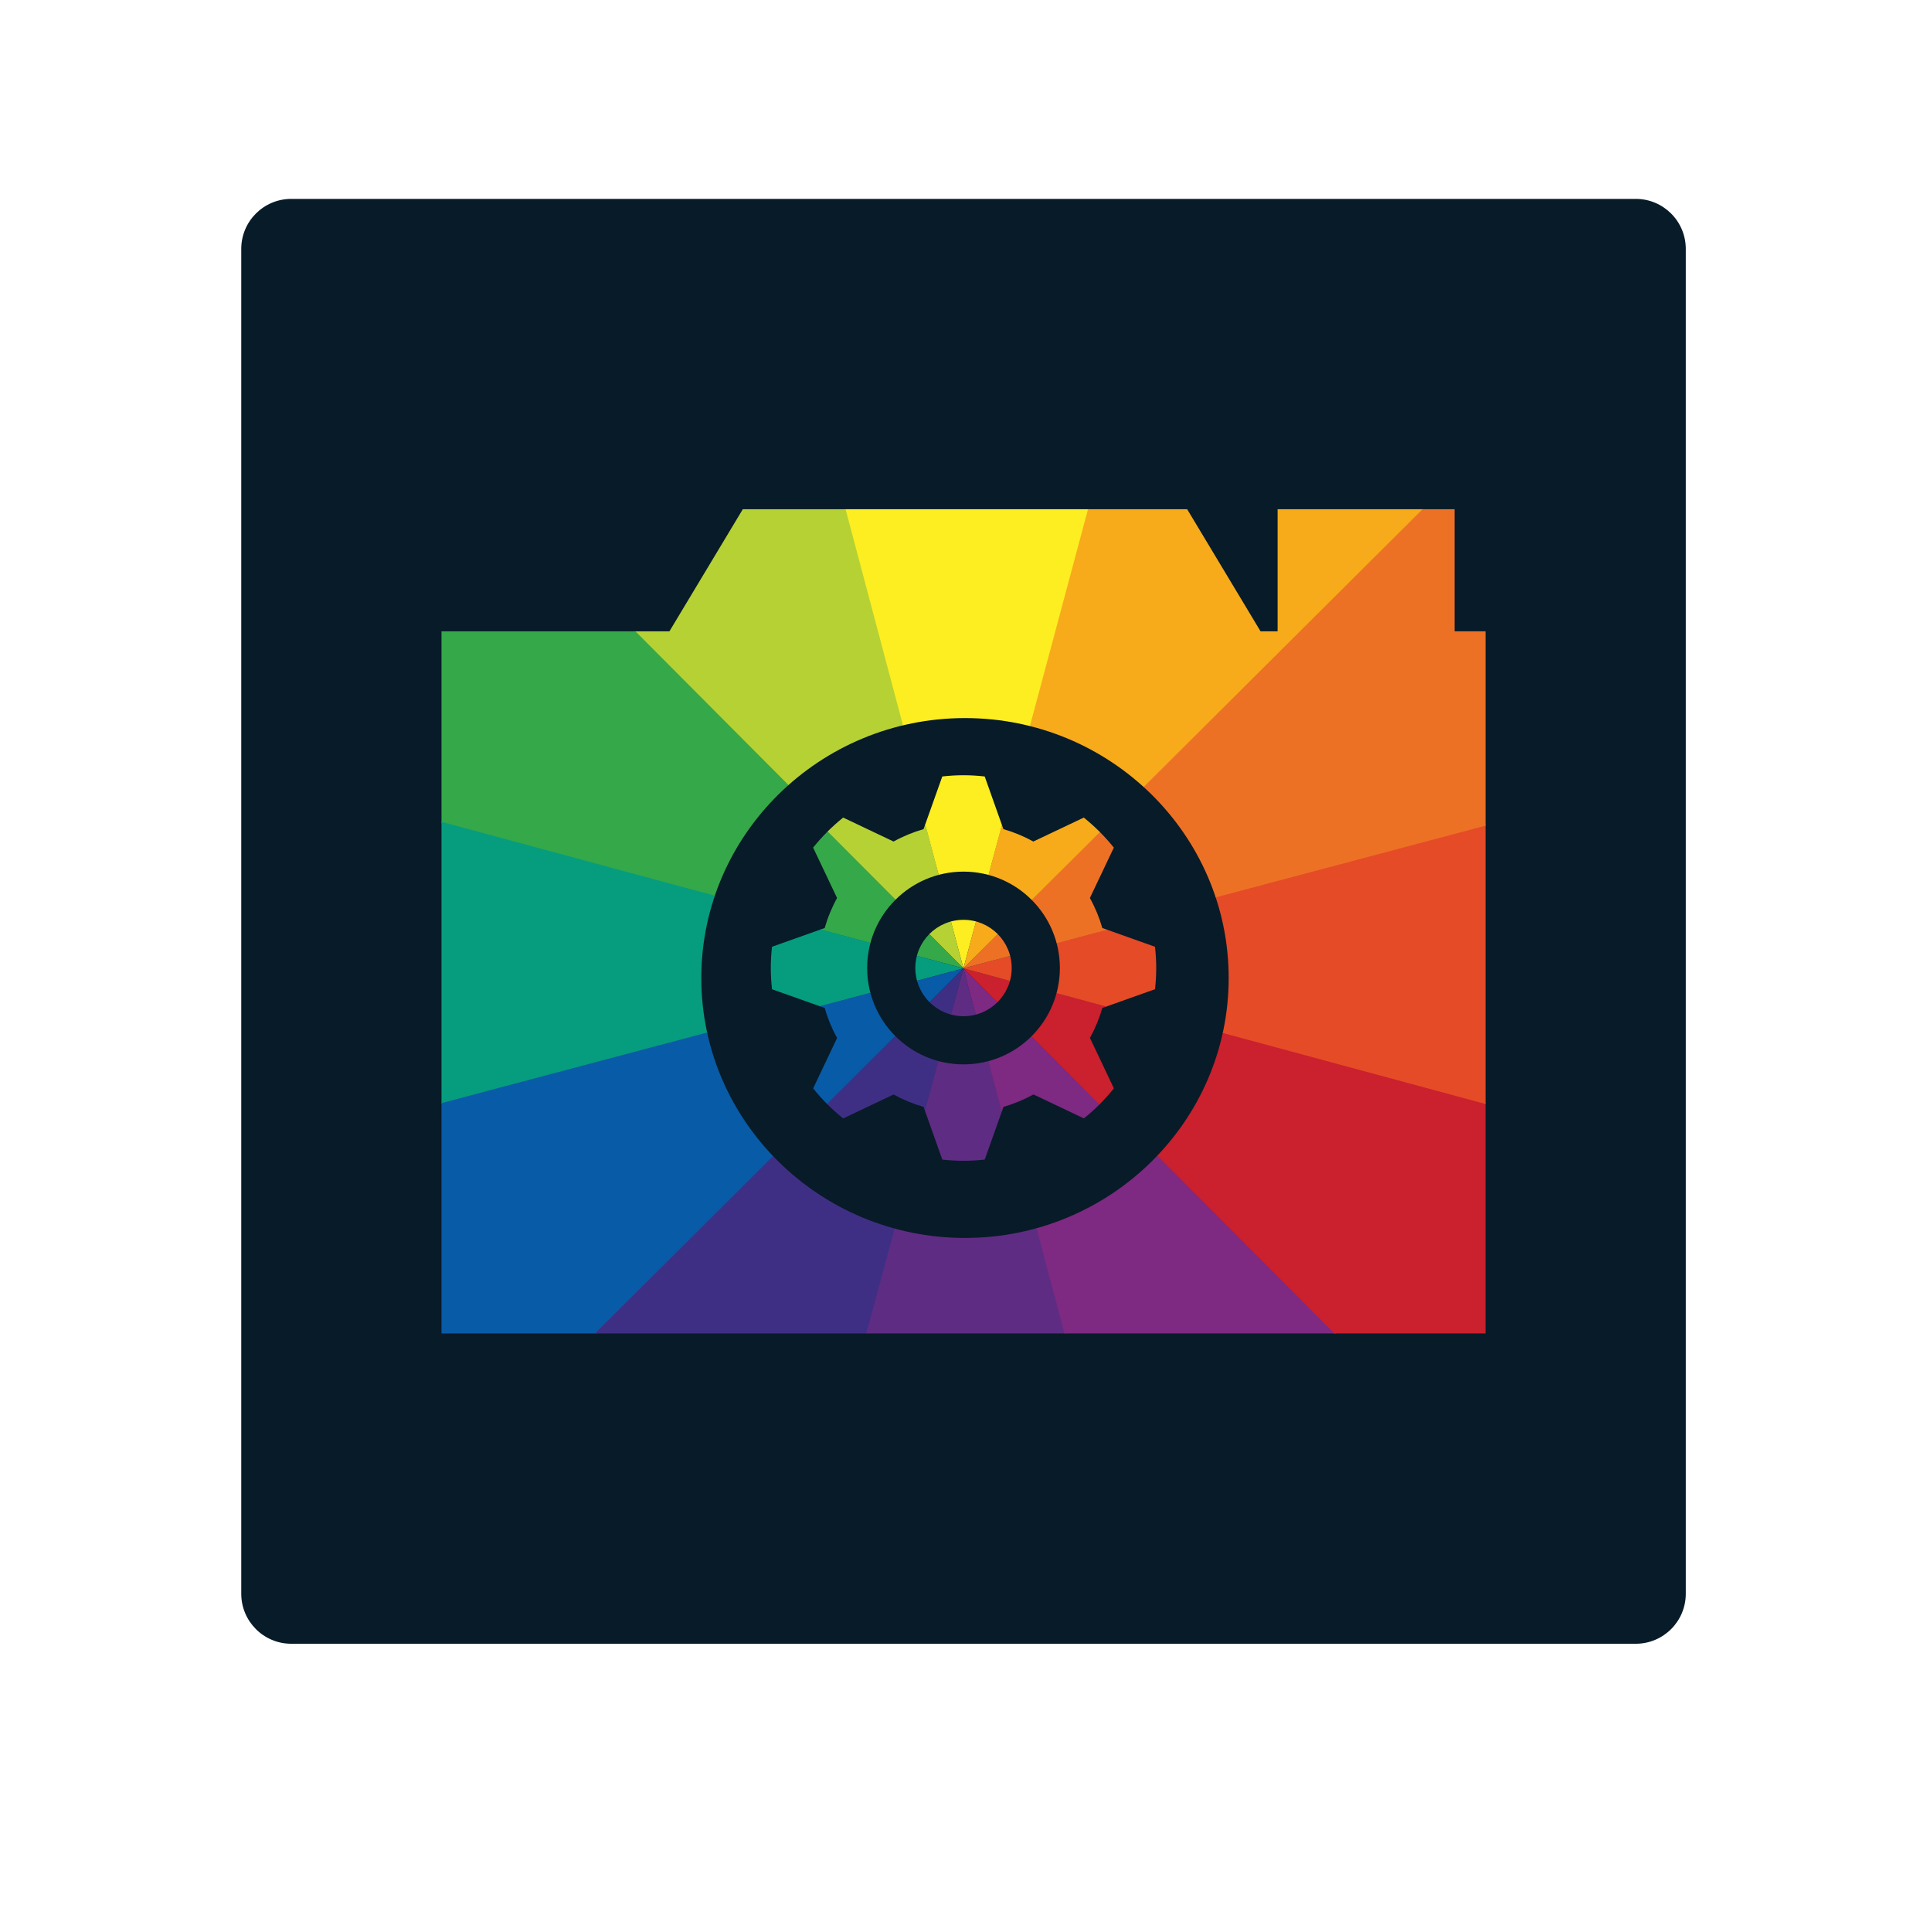
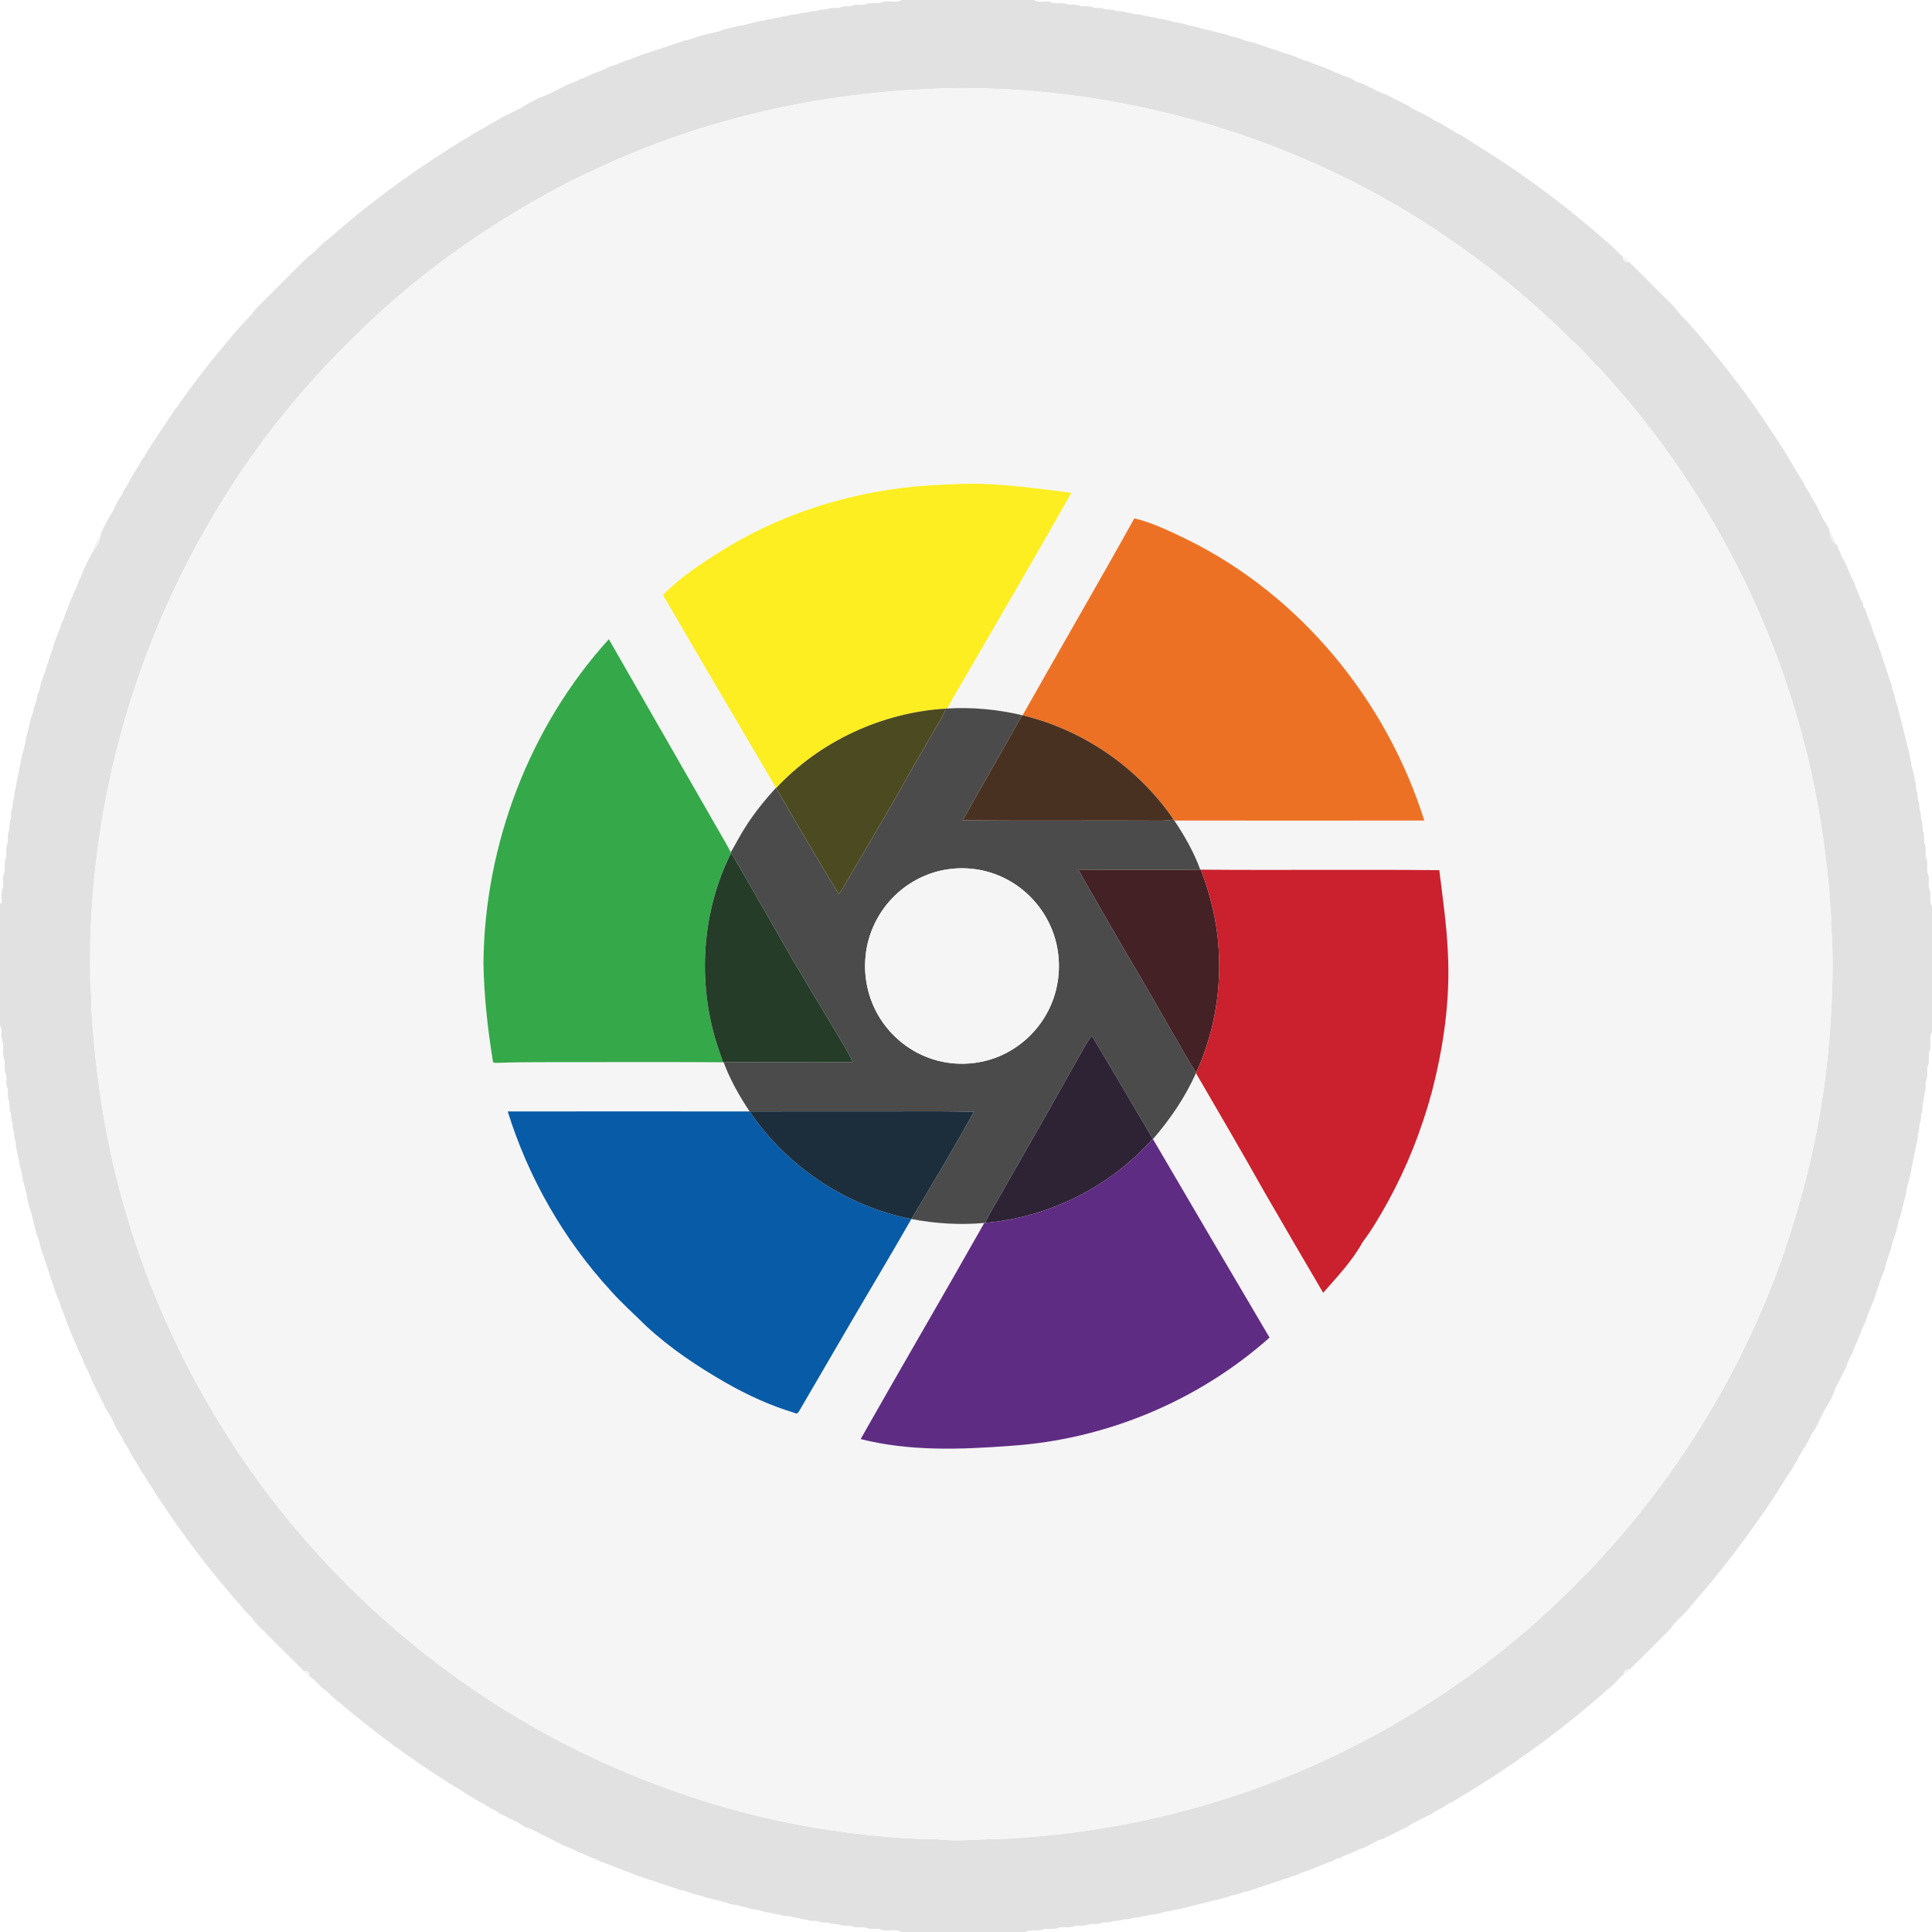
- <svg xmlns="http://www.w3.org/2000/svg" id="Layer_3" data-name="Layer 3" width="1736.63" height="1738.298" viewBox="0 0 1736.63 1738.298">
-   <defs>
-     <style>
-       .cls-1 { fill: none; } .cls-2 { fill: #081b28; } .cls-3 { clip-path: url(#clip-path); } .cls-4 { fill: #fcee21; } .cls-5 { fill: #b6d134; } .cls-6 { fill: #35a849; } .cls-7 { fill: #069d7e; } .cls-8 { fill: #085ba7; } .cls-9 { fill: #3f2f84; } .cls-10 { fill: #5f2c83; } .cls-11 { fill: #7e2982; } .cls-12 { fill: #cb202d; } .cls-13 { fill: #e54b27; } .cls-14 { fill: #ed7125; } .cls-15 { fill: #f7ab1b; } .cls-16 { clip-path: url(#clip-path-2); } .cls-17 { clip-path: url(#clip-path-3); }
-     </style>
-     <clipPath id="clip-path" transform="translate(217.117 178.953)">
-       <path id="path30" class="cls-1" d="M1091.92 389.076v-109.86H932.67v109.86h-15.343l-66.054-109.86h-399.9l-66.046 109.86H180.21v631.707h939.58V389.076h-27.87zM651.328 467.13c130.85 0 237.31 104.92 237.31 233.877s-106.46 233.876-237.31 233.876c-130.854 0-237.31-104.918-237.31-233.876S520.473 467.13 651.327 467.13z" />
-     </clipPath>
-     <clipPath id="clip-path-2" transform="translate(217.117 178.953)">
-       <path id="path3375" class="cls-1" d="M822.35 711.075a184.156 184.156 0 0 0 1.084-19.078 178.996 178.996 0 0 0-1.105-19.1l-47.393-16.866a130.408 130.408 0 0 0-11.208-27.012l21.548-45.33a175.172 175.172 0 0 0-27.034-27.035l-45.397 21.55a129.653 129.653 0 0 0-26.948-11.144l-16.822-47.392a165.318 165.318 0 0 0-38.177 0l-16.866 47.392a129.088 129.088 0 0 0-26.99 11.143l-45.354-21.55a175.168 175.168 0 0 0-27.034 27.035l21.55 45.33a129.72 129.72 0 0 0-11.143 27.013l-47.413 16.867a179.022 179.022 0 0 0-1.084 19.1 173.465 173.465 0 0 0 1.105 19.1l47.414 16.865a128.886 128.886 0 0 0 11.143 26.99l-21.55 45.354a174.214 174.214 0 0 0 27.035 27.035l45.33-21.55a130.978 130.978 0 0 0 27.014 11.166l16.866 47.412A184.156 184.156 0 0 0 650 865.452a178.986 178.986 0 0 0 19.1-1.105l16.866-47.435a128.886 128.886 0 0 0 26.99-11.143l45.354 21.55a174.214 174.214 0 0 0 27.034-27.036l-21.55-45.353a133.33 133.33 0 0 0 11.166-26.99l47.39-16.865zM650 778.715a86.717 86.717 0 1 1 86.718-86.718A86.72 86.72 0 0 1 650 778.715z" />
-     </clipPath>
-     <clipPath id="clip-path-3" transform="translate(217.117 178.953)">
-       <circle id="circle3377" class="cls-1" cx="650" cy="692.007" r="43.359" />
-     </clipPath>
-   </defs>
-   <path class="cls-2" d="M262.117 178.953h1210a45 45 0 0 1 45 45v1210a45 45 0 0 1-45 45h-1210a45 45 0 0 1-45-45v-1210a45 45 0 0 1 45-45z" />
-   <g class="cls-3">
-     <path id="path6" class="cls-4" d="M1706.887 642.683zM1095.762 30.1L869.597 867.034 645.244 29.744a862.833 862.833 0 0 1 450.518.357zm-1.814 1674.22z" />
-     <path id="path8" class="cls-5" d="M1482.534 254.095l-.01-.012zm-835.54-224.95l222.603 837.888-612.938-612.94A862.826 862.826 0 0 1 646.995 29.146zm835.543 1450.828l.01-.01z" />
-     <path id="path10" class="cls-6" d="M1093.947 29.743zm612.94 1061.64zm-1061.64 612.94zM257.874 252.703l611.723 614.33-837.29-224.35a862.826 862.826 0 0 1 225.567-389.98z" />
-     <path id="path12" class="cls-7" d="M645.247 29.743l-.01.003.01-.002zm1061.64 612.94zm-612.94 1061.64zM32.667 640.867l836.93 226.166-837.29 224.352a862.84 862.84 0 0 1 .357-450.517z" />
-     <path id="path14" class="cls-8" d="M1482.534 254.095l-.01-.012zm-1225.875 0l-.01.01zM1482.533 1479.97l-.01.01zM869.598 867.034l-612.94 612.936a862.816 862.816 0 0 1-224.95-390.336l837.89-222.6z" />
-     <path id="path16" class="cls-9" d="M1093.947 29.743zm-224.35 837.29l-224.35 837.29a862.8 862.8 0 0 1-389.98-225.568z" />
-     <path id="path18" class="cls-10" d="M645.247 29.743l-.01.003.01-.002zm1061.64 612.948zm-837.29 224.345l224.352 837.29a862.836 862.836 0 0 1-450.517-.357l226.163-836.934z" />
-     <path id="path20" class="cls-11" d="M1482.534 1479.97a862.806 862.806 0 0 1-390.336 224.95l-222.6-837.887 612.938 612.938zm0-1225.875l.018.017-.017-.018z" />
-     <path id="path22" class="cls-12" d="M1093.947 29.743l.01.003-.01-.002zm612.94 1061.64a862.79 862.79 0 0 1-225.568 389.98l-611.723-614.33zM645.26 1704.325z" />
-     <path id="path24" class="cls-13" d="M1706.887 642.683a862.832 862.832 0 0 1-.357 450.515L869.597 867.033zm-612.94 1061.64z" />
-     <path id="path26" class="cls-14" d="M256.94 254.355l-.01.01zM1707.116 644.53l-837.52 222.503 612.667-612.668a862.426 862.426 0 0 1 224.85 390.165h.003z" />
-     <path id="path28" class="cls-15" d="M1483.927 255.31l-614.33 611.723 224.35-837.29a862.81 862.81 0 0 1 389.98 225.57v-.003zM645.26 1704.326zm1061.627-612.94z" />
-   </g>
-   <g class="cls-16">
-     <path id="path6-2" data-name="path6" class="cls-4" d="M1704.408 646.6zM1093.283 34.017L867.118 870.95 642.765 33.66a862.833 862.833 0 0 1 450.518.358zm-1.814 1674.22z" />
-     <path id="path8-2" data-name="path8" class="cls-5" d="M1480.055 258.012l-.01-.012zm-835.54-224.95L867.118 870.95 254.18 258.01A862.826 862.826 0 0 1 644.517 33.063zm835.543 1450.828l.01-.01z" />
-     <path id="path10-2" data-name="path10" class="cls-6" d="M1091.468 33.66zm612.94 1061.64zm-1061.64 612.94zM255.395 256.62l611.723 614.33L29.828 646.6a862.826 862.826 0 0 1 225.567-389.98z" />
-     <path id="path12-2" data-name="path12" class="cls-7" d="M642.768 33.66l-.01.003.01-.002zm1061.64 612.94zm-612.94 1061.64zM30.188 644.784l836.93 226.166-837.29 224.352a862.84 862.84 0 0 1 .357-450.517z" />
-     <path id="path14-2" data-name="path14" class="cls-8" d="M1480.055 258.012l-.01-.012zm-1225.875 0l-.01.01zm1225.875 1225.875l-.01.01zM867.12 870.95l-612.94 612.937A862.816 862.816 0 0 1 29.23 1093.55l837.888-222.6z" />
-     <path id="path16-2" data-name="path16" class="cls-9" d="M1091.468 33.66zm-224.35 837.29l-224.35 837.29a862.8 862.8 0 0 1-389.98-225.568z" />
-     <path id="path18-2" data-name="path18" class="cls-10" d="M642.768 33.66l-.01.003.01-.002zm1061.64 612.948zm-837.29 224.344l224.352 837.29a862.836 862.836 0 0 1-450.516-.357L867.117 870.95z" />
-     <path id="path20-2" data-name="path20" class="cls-11" d="M1480.055 1483.887a862.806 862.806 0 0 1-390.336 224.95L867.12 870.95l612.937 612.938zm0-1225.875l.018.017-.017-.02z" />
-     <path id="path22-2" data-name="path22" class="cls-12" d="M1091.468 33.66l.01.003-.01-.002zm612.94 1061.64a862.79 862.79 0 0 1-225.568 389.98L867.118 870.95zM642.78 1708.242z" />
-     <path id="path24-2" data-name="path24" class="cls-13" d="M1704.408 646.6a862.832 862.832 0 0 1-.357 450.515L867.12 870.95zm-612.94 1061.64z" />
-     <path id="path26-2" data-name="path26" class="cls-14" d="M254.46 258.272l-.01.01zm1450.178 390.175L867.118 870.95l612.667-612.668a862.426 862.426 0 0 1 224.85 390.165h.003z" />
-     <path id="path28-2" data-name="path28" class="cls-15" d="M1481.448 259.227L867.118 870.95l224.35-837.29a862.81 862.81 0 0 1 389.98 225.57v-.003zM642.78 1708.243zm1061.628-612.94z" />
-   </g>
-   <g class="cls-17">
-     <path id="path6-3" data-name="path6" class="cls-4" d="M1704.323 646.913zM1093.198 34.33L867.033 871.264 642.68 33.974a862.833 862.833 0 0 1 450.518.357zm-1.814 1674.22z" />
-     <path id="path8-3" data-name="path8" class="cls-5" d="M1479.97 258.325l-.01-.012zM644.43 33.375l222.603 837.888-612.938-612.94A862.826 862.826 0 0 1 644.432 33.376zm835.543 1450.828l.01-.01z" />
-     <path id="path10-3" data-name="path10" class="cls-6" d="M1091.383 33.973zm612.94 1061.64zm-1061.64 612.94zM255.31 256.933l611.723 614.33-837.29-224.35a862.826 862.826 0 0 1 225.567-389.98z" />
-     <path id="path12-3" data-name="path12" class="cls-7" d="M642.683 33.973l-.01.003.01-.002zm1061.64 612.94zm-612.94 1061.64zM30.103 645.097l836.93 226.166-837.29 224.352a862.84 862.84 0 0 1 .357-450.517z" />
-     <path id="path14-3" data-name="path14" class="cls-8" d="M1479.97 258.325l-.01-.012zm-1225.875 0l-.01.01zM1479.97 1484.2l-.01.01zM867.034 871.264L254.094 1484.2a862.816 862.816 0 0 1-224.95-390.336l837.89-222.6z" />
-     <path id="path16-3" data-name="path16" class="cls-9" d="M1091.383 33.973zm-224.35 837.29l-224.35 837.29a862.8 862.8 0 0 1-389.98-225.568z" />
-     <path id="path18-3" data-name="path18" class="cls-10" d="M642.683 33.973l-.01.003.01-.002zm1061.64 612.948zm-837.29 224.345l224.352 837.29a862.836 862.836 0 0 1-450.516-.357L867.03 871.264z" />
-     <path id="path20-3" data-name="path20" class="cls-11" d="M1479.97 1484.2a862.806 862.806 0 0 1-390.336 224.95l-222.6-837.887 612.938 612.938zm0-1225.875l.018.017-.017-.018z" />
-     <path id="path22-3" data-name="path22" class="cls-12" d="M1091.383 33.973l.01.003-.01-.002zm612.94 1061.64a862.79 862.79 0 0 1-225.568 389.98l-611.722-614.33zM642.695 1708.555z" />
-     <path id="path24-3" data-name="path24" class="cls-13" d="M1704.323 646.913a862.832 862.832 0 0 1-.357 450.515L867.033 871.263zm-612.94 1061.64z" />
-     <path id="path26-3" data-name="path26" class="cls-14" d="M254.375 258.585l-.01.01zM1704.553 648.76l-837.52 222.503L1479.7 258.595a862.426 862.426 0 0 1 224.85 390.165h.003z" />
-     <path id="path28-3" data-name="path28" class="cls-15" d="M1481.363 259.54l-614.33 611.723 224.35-837.29a862.81 862.81 0 0 1 389.98 225.57v-.003zM642.695 1708.556zm1061.628-612.94z" />
-   </g>
+ <svg xmlns="http://www.w3.org/2000/svg" viewBox="0 0 1206 1206">
+   <path fill="#e1e1e1" d="M562.96 0h82.33c2.98 1.89 6.71.59 10.02 1.07 3.48 2.18 7.94-.32 11.44 1.79 2.65.3 5.57-.43 7.99 1 2.66.28 5.55-.39 8.01.97 2.33.24 4.86-.23 6.99 1 2.33.23 4.82-.19 6.98.95 2 .2 4.08.11 5.98.92 1.68.26 3.42.37 5.02 1.07 2 .2 4.07.13 5.97.92 1.67.26 3.38.43 5 1 1.67.26 3.38.43 5 1 1.65.26 3.32.47 4.95.91 1.34.36 2.69.69 4.03 1.12 1.65.23 3.34.42 4.96.89 1.32.34 2.66.65 3.98 1.05 1.33.3 2.68.6 4.01.99 1.33.31 2.67.61 4 1 1.32.31 2.67.61 4 1 1.32.31 2.67.61 4 1 1.33.31 2.67.61 4 1.01 1.3.29 2.63.57 3.94.93 1 .36 2.01.74 3.03 1.12 1.32.26 2.65.53 3.97.88.99.35 1.98.71 2.98 1.08 1.01.33 2.03.67 3.04 1.03 1.32.27 2.66.53 3.98.89.99.35 1.99.71 2.99 1.09.99.31 1.99.63 3 .98.99.32 1.99.65 2.99 1.01 1 .31 2 .64 3.01.99.99.32 1.99.65 3 1 .99.32 1.99.65 3 1 .99.32 1.99.65 3 1 .99.31 2 .64 3 .98.95.33 1.9.68 2.86 1.05 1.69.75 3.44 1.42 5.17 2.12.47.09 1.41.26 1.88.35 1.92 1.06 3.98 1.84 6.07 2.53.95.31 1.91.65 2.86 1.01 1.37.58 2.76 1.14 4.2 1.58.5.26 1.5.77 1.99 1.03 1.9.92 3.87 1.66 5.83 2.45 1.36.55 2.74 1.08 4.16 1.53.51.23 1.54.7 2.06.93.93.53 1.86 1.07 2.81 1.61 1.36.51 2.73 1.02 4.14 1.44.51.25 1.52.74 2.03.99 1.99 1.01 3.98 2.02 5.98 3.05 2.28 1.11 4.69 1.95 7.06 2.89.49.27 1.47.81 1.95 1.08 1.33.67 2.66 1.33 4.01 1.99 1.33.67 2.66 1.34 4.03 1.98 2.41 1.17 4.72 2.56 6.95 4.07 1.34.64 2.68 1.3 4.03 1.94 3.1 1.49 6.15 3.08 8.98 5.06l2 .96c.52.23 1.54.7 2.05.93 1.67.98 3.28 2.06 4.97 3.03 1.7.95 3.32 2.05 4.97 3.1l2.08.84c2.69 1.61 5.22 3.49 7.94 5.08 2.77 1.49 5.28 3.41 8 5 26.62 16.8 51.87 35.85 75.39 56.71 3.78 2.51 6.26 6.5 10 9.07-.53 2.55 1.74 4.14 4.1 3.64 9.34 9.06 18.42 18.39 27.68 27.54 2.43 2.89 4.57 6.04 7.5 8.5 9.82 10.87 19.14 22.24 28.13 33.85 1.8 2.21 3.39 4.59 5.21 6.8.89 1.4 1.94 2.7 3 3.99 8.82 12.03 17.15 24.43 25.14 37.02.78 1.4 1.68 2.74 2.5 4.14 1.09 1.99 2.37 3.88 3.49 5.86.97 1.68 2.04 3.3 2.99 5 .98 1.67 2.06 3.3 3.07 4.97l.84 2.07c1.05 1.63 2.15 3.25 3.17 4.92.21.52.62 1.56.83 2.09.86 1.36 1.8 2.68 2.67 4.05.46.97.93 1.94 1.42 2.92.24.5.73 1.5.98 2 .26.49.77 1.49 1.02 1.99.24.51.7 1.52.94 2.03 1.3 2 2.61 4 3.77 6.11l.56 1.88c.23 3.32 1.21 6.8 4.3 8.56l.46.4c1.02 2.32 1.8 4.75 2.91 7.04 1.03 1.99 2.04 3.99 3.12 5.97 1.28 3.5 2.7 6.96 4.59 10.19.3.97.59 1.95.88 2.94.26.5.79 1.51 1.05 2.02.7 1.99 1.43 3.98 2.33 5.9.32.51.98 1.53 1.3 2.04.03.5.1 1.5.13 2 .34.51 1.01 1.53 1.35 2.04.28.98.57 1.97.86 2.97.63 1.72 1.26 3.43 2.01 5.11.36.94.72 1.89 1.07 2.86.31 1 .61 2.01.91 3.03.64 1.71 1.27 3.43 2.02 5.12.36.93.71 1.88 1.06 2.84.33 1 .65 2 .98 3.01.33.99.67 1.99 1 3 .33.99.66 1.99 1 3.01.33.98.67 1.98 1 2.99.33.99.67 1.99 1 3 .34.99.67 1.99 1.01 3 .33.99.65 1.99.98 3.01.36.98.72 1.97 1.09 2.97.33 1.31.59 2.65.86 3.99.38 1 .76 2 1.14 3.02.33 1.31.59 2.64.87 3.98.37 1 .74 2 1.12 3.02.35 1.3.62 2.62.93 3.94.38 1.31.68 2.65 1.01 4 .37 1.31.67 2.65 1 4 .37 1.31.67 2.65 1 4 .37 1.31.67 2.65 1 4 .37 1.31.67 2.65.99 4 .38 1.31.7 2.65 1.04 3.99.46 1.61.66 3.28.94 4.94.55 1.61.71 3.33.96 5.02.42 1.32.75 2.67 1.12 4.03.44 1.61.63 3.28.91 4.95.79 1.88.7 3.96.91 5.97.95 1.85.77 3.97 1 6 .93 1.86.77 3.98 1 6 .93 1.86.77 3.98 1 6 1.14 2.15.71 4.64.95 6.98 1.37 2.43.67 5.32.97 7.99 1.52 2.75.63 6.01.98 9 2.15 3.47-.4 7.97 1.81 11.44.42 3.3-.73 6.95.99 9.99.28 3.09-.49 6.42 1.08 9.28v78.33c-2.46 3.73.4 8.65-1.88 12.46-.37 2.99.57 6.26-1 9-.37 2.98.57 6.26-.98 9-.28 2.65.35 5.51-.92 7.98-.23 2.01-.05 4.16-1.04 6.02-.24 2.32.14 4.81-.96 6.98-.22 2-.07 4.12-1 6-.23 2-.05 4.13-1 5.99-.21 2-.12 4.08-.91 5.97-.28 1.68-.44 3.39-1 5.01-.27 1.67-.45 3.37-1 5-.27 1.67-.45 3.37-.99 4.99-.28 1.65-.48 3.32-.93 4.95-.35 1.32-.65 2.66-1.04 3.98-.34 1.35-.66 2.71-1.06 4.06-.25 1.65-.44 3.33-.91 4.96-.34 1.32-.65 2.66-1.03 3.98-.32 1.33-.62 2.68-1.01 4-.31 1.31-.59 2.63-.94 3.94-.37 1-.74 2.01-1.1 3.02-.3 1.34-.57 2.7-.94 4.04-.32 1.31-.61 2.63-.97 3.95-.35.98-.71 1.98-1.06 2.98-.34 1.01-.68 2.02-1.03 3.04-.29 1.32-.55 2.65-.89 3.97-.37.99-.73 1.98-1.09 2.98-.32 1-.64 2-.97 3.01-.35 1-.7 2.01-1.06 3.03-.28 1.32-.53 2.66-.86 3.99-.38.94-.76 1.89-1.15 2.84-.73 1.67-1.37 3.39-1.99 5.11-.31 1-.62 2.01-.94 3.03-.34.99-.67 1.99-1.02 3-.32.99-.64 2-.97 3-.35.95-.7 1.9-1.05 2.86-.74 1.64-1.39 3.33-2.05 5.01-.72 1.68-1.35 3.39-1.97 5.1-.29.98-.58 1.97-.88 2.96-.3.49-.9 1.45-1.2 1.94-.67 1.65-1.29 3.33-1.93 5-.88 2.05-1.65 4.14-2.47 6.22-.55.93-1.07 1.87-1.58 2.82-.26.99-.53 1.97-.81 2.97-.6 1.04-1.19 2.09-1.76 3.15-.77 1.62-1.46 3.27-1.96 5-.24.51-.72 1.52-.96 2.03-.69 1.32-1.37 2.65-2.02 4-.69 1.33-1.36 2.66-2 4.02-.26.48-.78 1.46-1.04 1.94-1.1 2.3-1.95 4.71-2.89 7.08-.26.49-.78 1.48-1.04 1.97-1.16 2.43-2.56 4.73-4.07 6.96-.23.5-.7 1.52-.94 2.02-.25.5-.76 1.5-1.02 2-.24.5-.74 1.51-.99 2.01-.25.5-.77 1.49-1.03 1.99-.22.52-.67 1.54-.89 2.06-1.01 1.66-2.1 3.27-3.15 4.92l-.88 2.04c-1.21 2.41-2.61 4.71-4.03 7.01-1.36 2.33-2.92 4.55-4.02 7.03-.94 1.68-2.01 3.28-2.97 4.96-2.11 3.81-4.84 7.23-7.02 11-6.51 10.69-13.91 20.79-21.11 31.02-11 14.87-22.41 29.49-34.76 43.25-3.7 5.55-9.55 9.21-13.15 14.85-8.42 8.56-16.91 17.08-25.5 25.47-1.83-.47-3.97.7-3.42 2.81-3.91 2.99-6.73 7.2-10.8 10.01-24.39 21.7-50.75 41.27-78.38 58.71-2.72 1.58-5.24 3.5-7.99 5.02-1.7.96-3.32 2.04-5.02 2.98-1.68.98-3.29 2.06-4.95 3.07l-2.08.84c-1.38.86-2.7 1.8-4.06 2.68-.99.44-1.98.9-2.95 1.36-1.64 1.02-3.23 2.11-4.89 3.09-1.38.6-2.73 1.26-4.07 1.93-1.35.66-2.69 1.34-4.01 2.04-.51.23-1.52.69-2.03.93-1.63 1.02-3.23 2.11-4.89 3.1-1.38.6-2.73 1.26-4.06 1.94-2.02.99-4.02 1.99-6.01 3.02-.5.24-1.5.74-2 .98-.51.26-1.52.79-2.03 1.05-.99.26-1.97.54-2.92.86-2.67 1.41-5.37 2.73-8.05 4.11-.51.24-1.52.72-2.03.96-1.73.5-3.39 1.2-5 1.98-.5.26-1.49.78-1.99 1.04-1.73.49-3.4 1.17-5.03 1.92-.5.33-1.52.98-2.03 1.3l-1.98.16c-.98.55-1.95 1.09-2.92 1.64-1.77.45-3.45 1.15-5.09 1.93-1.4.46-2.77 1.01-4.12 1.58-1.68.67-3.37 1.32-5.01 2.08-.97.33-1.93.65-2.89.97-2.08.69-4.13 1.47-6.06 2.53-.46.1-1.38.3-1.84.39-1.02.4-2.04.78-3.06 1.14-1.01.33-2.02.65-3.01.97-1.01.34-2.01.67-3 1.01-1.01.33-2.01.66-3 1-1.01.33-2.01.67-3 1-1.01.33-2.01.67-3.01 1-1 .34-1.99.67-2.99 1.01-1 .33-2.01.65-3.01.97-.99.37-1.98.73-2.97 1.1-1.33.33-2.67.59-4 .86l-3 1.14c-1.33.33-2.67.59-3.99.86-1.01.38-2.02.75-3.02 1.13-1.31.35-2.63.62-3.94.93-1.33.38-2.67.68-4 1.01-1.33.38-2.68.67-4 1-1.33.37-2.68.67-4.01 1-1.32.37-2.67.67-3.99 1-1.33.38-2.67.67-4 .99-1.32.38-2.66.7-3.98 1.04-1.63.45-3.3.66-4.95.94-1.62.55-3.34.71-5.02.97-1.34.4-2.69.74-4.03 1.11-1.92.61-3.94.63-5.92.83-1.6.67-3.34.8-5.03 1.07-1.89.8-3.97.71-5.97.92-1.86.95-3.99.77-5.99 1-1.87.94-4 .77-6.01 1-2.16 1.13-4.65.71-6.98.95-2.45 1.36-5.34.68-7.99.97-2.74 1.55-6.02.61-9 .98-3.48 2.14-7.96-.38-11.43 1.79-2.53.11-5.06.08-7.57.22-3.6 2.07-8.11-.32-11.71 1.87h-77.33c-4.06-2.53-9.33.47-13.45-1.88-3-.37-6.28.58-9.01-1-2.99-.37-6.27.58-9-.98-2.66-.27-5.51.34-7.98-.92-2.03-.23-4.17-.04-6.01-1.05-2.35-.25-4.87.22-7-1-2.33-.21-4.77.1-6.95-.87-1.69-.27-3.39-.43-5-.99-1.71-.28-3.44-.43-5.04-1.08-2.01-.22-4.08-.13-5.96-.93-1.69-.27-3.39-.43-5-.99-1.66-.27-3.33-.48-4.94-.91-1.36-.37-2.72-.71-4.04-1.12-1.67-.25-3.35-.42-4.96-.9-1.34-.34-2.68-.65-3.99-1.03-1.36-.34-2.72-.65-4.05-1.06-1.65-.25-3.29-.46-4.9-.84-1.01-.39-2.01-.78-3-1.17-1.36-.28-2.72-.55-4.05-.91-1.35-.34-2.69-.65-4-1.03-1.33-.31-2.64-.59-3.94-.93-1.01-.38-2.02-.75-3.02-1.13-1.34-.28-2.67-.53-3.98-.87-1.01-.36-2-.72-2.98-1.08-1.03-.34-2.04-.68-3.05-1.03-1.33-.29-2.66-.55-3.97-.89-1-.36-2-.73-2.98-1.09-1.02-.32-2.02-.65-3.01-.98-1.01-.33-2.01-.67-2.99-1.01-1.01-.33-2.02-.66-3.01-.99-1.01-.34-2.01-.67-2.99-1-1.02-.33-2.02-.66-3.01-1-1.01-.33-2.01-.66-3-1-1.01-.33-2.01-.65-3-.97-.96-.36-1.91-.71-2.85-1.07-1.68-.75-3.4-1.38-5.12-1.97-1.42-.47-2.79-1.02-4.16-1.57-1.24-.53-2.49-.99-3.72-1.5-1.69-.72-3.4-1.33-5.12-1.92-1.39-.46-2.73-1.01-4.07-1.56-1.86-1.01-3.85-1.77-5.83-2.49-2.64-1.38-5.43-2.42-8.19-3.5-2.48-1.45-5.11-2.58-7.82-3.47-1.08-.54-2.13-1.08-3.19-1.59-1.33-.69-2.66-1.36-3.99-2.01-1.34-.68-2.67-1.36-4.01-2-.49-.25-1.48-.75-1.98-1-.5-.24-1.5-.73-2-.97-1.63-.84-3.25-1.68-4.85-2.55-1.67-.67-3.36-1.27-5.05-1.83-1.37-.89-2.69-1.84-4.06-2.7l-2.04-.92c-1.34-.7-2.69-1.38-4.03-2.03-.5-.25-1.48-.76-1.98-1.02-.51-.22-1.54-.67-2.05-.89-1.68-1.01-3.29-2.11-4.93-3.16-.52-.21-1.55-.62-2.07-.83-1.68-1.02-3.29-2.12-4.93-3.17-.52-.21-1.55-.63-2.06-.85-1.67-1-3.29-2.08-4.97-3.05-2.77-1.51-5.29-3.42-7.99-5.02-1.71-.94-3.34-2.01-5.02-2.97-24.44-15.45-47.89-32.5-69.84-51.32-3.39-2.2-5.7-5.67-9.12-7.83-3.42-2.37-5.57-6.25-9.37-8.1l-.03-.35c.55-2.1-1.22-3.65-3.23-2.98-10.27-10.03-20.41-20.22-30.49-30.44-2.42-3.86-6.12-6.6-8.9-10.15-1.79-2.83-4.55-4.85-6.43-7.6-19-22.06-36.21-45.71-51.7-70.38-1.59-2.72-3.5-5.23-5.02-7.98-.97-1.69-2.04-3.32-2.98-5.01-.99-1.69-2.07-3.3-3.07-4.97-.21-.51-.63-1.55-.84-2.07-1.06-1.64-2.16-3.26-3.17-4.92-.21-.52-.62-1.55-.83-2.07-1.54-2.22-2.93-4.53-4.11-6.95-.63-1.37-1.28-2.71-1.92-4.05-1.19-2.42-2.71-4.64-4.1-6.92-.62-1.38-1.27-2.72-1.94-4.06-.66-1.34-1.33-2.67-2.01-3.99-.66-1.35-1.33-2.68-2-4-.66-1.36-1.33-2.69-2.01-4.01-.24-.51-.72-1.53-.96-2.03-.68-2.46-1.84-4.73-3.02-6.97-.53-1.07-1.08-2.12-1.6-3.17-.7-1.99-1.45-3.96-2.37-5.85-.55-1.06-1.1-2.11-1.64-3.15-.81-2.42-1.79-4.77-2.97-7.01-.65-1.68-1.27-3.36-1.96-5-.67-1.69-1.32-3.38-2.07-5.02-.34-.97-.67-1.93-.98-2.89-.69-2.09-1.47-4.14-2.53-6.07-.09-.46-.26-1.4-.35-1.87-.7-1.73-1.36-3.48-2.12-5.17-.37-.96-.72-1.91-1.05-2.86-.34-1.01-.66-2.01-.97-3-.36-1.01-.69-2.01-1.01-3-.35-1.01-.68-2.01-1-3-.35-1.01-.68-2.01-1-3.01-.35-1-.68-2-1-2.99-.35-1.01-.68-2.01-1-3-.35-1.01-.68-2.01-1-3-.35-1.01-.68-2.01-.98-3-.38-1-.74-2-1.09-2.99-.36-1.32-.62-2.66-.89-3.98-.36-1.01-.71-2.02-1.03-3.03-.37-1-.73-2-1.07-2.99-.36-1.31-.65-2.63-.94-3.94-.4-1.33-.71-2.67-1.03-3.99-.37-1.35-.65-2.71-.92-4.05-.38-1.02-.75-2.02-1.11-3.02-.37-1.31-.66-2.63-.98-3.93-.49-1.62-.67-3.31-.91-4.96-.42-1.34-.74-2.7-1.06-4.05-.39-1.33-.7-2.67-1.03-3.99-.49-1.62-.67-3.31-.9-4.96-.43-1.34-.77-2.69-1.12-4.03-.45-1.63-.65-3.3-.91-4.95-.58-1.62-.74-3.33-1-4.99-.8-1.9-.71-3.98-.91-5.98-.94-1.87-.79-3.99-1-6-.94-1.87-.79-3.99-1-6-.94-1.87-.78-3.99-1-6-1.14-2.16-.72-4.65-.95-6.98-1.38-2.44-.68-5.34-.97-7.99-2-3.18.26-7.27-1.77-10.43-.12-2.53-.1-5.06-.22-7.57-1.76-3.38-.48-7.37-.99-11.01-2-3.26.19-7.42-1.88-10.7V564l1.01-.03c.24-3.22-.8-6.77.87-9.72.45-3.31-.7-6.96 1-10 .36-2.99-.58-6.27 1-9 .35-2.99-.57-6.26.98-9 .28-2.67-.4-5.55.97-7.99.24-2.35-.21-4.86 1-7 .22-2.34-.18-4.83.95-6.98.21-2.03.07-4.14.99-6.01.21-2.01.13-4.08.92-5.96.26-1.69.43-3.39 1-5 .26-1.69.45-3.39 1-5 .26-1.69.43-3.39 1-5 .26-1.66.45-3.33.93-4.94.32-1.34.64-2.68 1.03-3.99.32-1.37.64-2.73 1.06-4.05.24-1.67.43-3.35.9-4.97.33-1.33.65-2.67 1.04-3.98.31-1.35.61-2.69 1.01-4 .29-1.33.57-2.65.93-3.95.36-1.01.74-2.01 1.13-3.01.26-1.34.51-2.67.86-3.98.37-1.01.75-2.02 1.14-3.01.26-1.35.51-2.68.86-3.99.37-1.01.74-2.02 1.14-3.01.26-1.35.51-2.68.86-3.99.35-1 .72-2 1.1-2.98.3-1.01.63-2.01.98-3 .32-1.02.65-2.02 1-3.01.32-1.01.65-2 1-2.99.32-1.01.65-2.01 1-3.01.32-1 .65-2 1-2.99.32-1.01.65-2.02 1-3.01.32-1.01.65-2.01 1-3 .31-1.01.64-2.01.98-3 .33-.96.69-1.91 1.06-2.86.73-1.68 1.38-3.4 2.01-5.11.28-1 .58-1.98.89-2.95.28-.5.85-1.5 1.13-2 .29-.99.61-1.96.95-2.92.75-1.68 1.38-3.4 1.99-5.13.44-1.38.98-2.73 1.54-4.05.87-1.6 1.61-3.27 2.08-5.02.26-.5.78-1.49 1.03-1.98.77-1.63 1.47-3.3 1.97-5.02.26-.5.77-1.49 1.03-1.98.77-1.63 1.47-3.29 1.98-5.01.24-.51.72-1.52.95-2.03 1.18-2.27 2.3-4.57 3.45-6.85.36-.69.73-1.36 1.11-2.03 2.8-3.1 4.9-6.86 5.13-11.11.38-1.03.84-2.02 1.26-3.02 1.98-3.7 3.65-7.56 6.12-10.97l.95-2.02c.24-.5.72-1.51.96-2.01 1.18-2.44 2.58-4.75 4.12-6.97l.84-2.07c1-1.66 2.08-3.28 3.12-4.92.46-.98.91-1.95 1.37-2.93.85-1.37 1.76-2.7 2.57-4.08.94-1.72 2.01-3.35 2.99-5.03 1.52-2.77 3.43-5.28 5.02-8 3.52-6.02 7.68-11.64 11.45-17.5 2.63-3.77 4.88-7.82 7.92-11.29 1.69-2.9 3.81-5.49 5.75-8.22 4.32-5.94 8.78-11.76 13.31-17.56 8.53-10.17 16.65-20.7 26-30.13 1.45-1.86 2.75-3.85 4.5-5.45 10.43-10.25 20.62-20.74 31.08-30.95 4.86-3.05 8.05-8.02 12.84-11.14 23.74-21.07 49.42-39.95 76.27-56.88 2.72-1.59 5.23-3.5 8-5.02 1.68-.97 3.3-2.05 5-2.99 2.28-1.43 4.57-2.85 7.02-3.97 1.65-1 3.25-2.07 4.94-3.01 3.14-1.45 5.91-3.56 9.03-5.04.51-.24 1.52-.71 2.02-.95.5-.25 1.49-.75 1.98-1 1.35-.66 2.69-1.34 4.04-2.02.5-.23 1.5-.7 2-.93 1.64-1.04 3.24-2.13 4.92-3.11 1.36-.62 2.72-1.27 4.08-1.92.48-.28 1.45-.82 1.94-1.1 2.36-.94 4.77-1.77 7.06-2.89 1.98-1.02 3.98-2.03 5.97-3.04 1.34-.66 2.68-1.33 4.01-2.01.51-.24 1.52-.72 2.03-.96 1.72-.52 3.38-1.21 5-1.98.5-.26 1.49-.77 1.99-1.03 2.16-.58 4.18-1.58 6.17-2.59 1.66-.65 3.34-1.27 5-1.96 2.4-.88 4.76-1.87 7.01-3.1.95-.33 1.91-.65 2.88-.94 1.73-.63 3.45-1.27 5.13-2.01.94-.36 1.9-.69 2.87-1 1.72-.62 3.44-1.25 5.13-1.99.93-.37 1.89-.73 2.85-1.06.99-.34 1.99-.67 3-.98.99-.35 1.99-.68 3.01-1 .99-.35 1.99-.68 3-1 .99-.35 1.99-.68 3-1 .99-.34 1.99-.68 3-1 .99-.34 1.99-.68 2.99-.99.99-.36 1.99-.69 3-1.01.99-.35 2-.67 3.01-.99.98-.37 1.97-.73 2.97-1.08 1.31-.36 2.65-.62 3.99-.89 1-.36 2.01-.71 3.03-1.03.99-.37 1.98-.73 2.99-1.07 1.29-.37 2.61-.65 3.94-.94 1.31-.4 2.65-.71 4-1.02 1.33-.38 2.68-.66 4.05-.93.99-.39 2-.76 3.01-1.12 1.3-.36 2.62-.64 3.94-.93 1.31-.4 2.65-.72 3.99-1.05 1.61-.47 3.29-.66 4.95-.9 1.33-.42 2.7-.74 4.06-1.06 1.31-.39 2.64-.71 3.98-1.03 1.62-.47 3.29-.67 4.95-.94 1.61-.55 3.31-.73 4.99-.99 1.62-.55 3.32-.74 5.01-1 1.6-.57 3.31-.74 4.99-1 1.9-.78 3.96-.72 5.97-.92 1.87-.91 3.98-.78 6-1 1.87-.92 3.98-.78 6-.99 1.87-.94 3.98-.79 6-1 2.47-1.27 5.32-.65 7.98-.92 2.12-1.28 4.66-.78 7.01-1.02 3.18-1.95 7.26.28 10.41-1.75 2.53-.12 5.06-.1 7.59-.22 4.23-2.25 9.45.51 13.7-1.87m15.47 55.59c-72.25 3.22-144.11 20.08-209.44 51.34-6.55 3.03-13.17 5.94-19.41 9.58-47.18 24.97-91.1 56.44-128.95 94.14-33.74 32.89-63.43 70.07-87.25 110.76-51.34 86.03-78.55 186.42-77.1 286.61-.13 7.02 1.08 13.99.72 21.02 1.76 29.63 5.43 59.19 11.56 88.25 16.59 78.39 51.03 152.87 99.55 216.6 57.76 75.61 135.31 136.25 223.24 172.85 40.48 16.89 82.93 29.23 126.36 35.63 22.28 3.24 44.76 5.64 67.29 5.74 13.32 1.6 26.66-.26 40-.15 59.96-2.86 119.48-15.52 175.3-37.68 70.2-27.88 134.39-70.76 187-124.98 6.91-6.47 12.87-13.83 19.37-20.69 51.56-58.49 90.93-127.9 113.35-202.66 12.91-41.85 20.72-85.3 22.95-129.02 1.1-18.61 1.53-37.32.01-55.92.4-7.05-.99-14-1.09-21.03-3.2-35.11-9.13-70.04-18.85-103.95-23.19-82.33-66.22-158.96-124.25-221.79-6.16-5.57-10.92-12.5-17.44-17.67-29.16-29.3-62.03-54.85-97.02-76.85-73.73-45.71-158.72-72.94-245.19-79.36-20.19-1.31-40.49-2-60.71-.77z" />
+   <path fill="#f5f5f5" d="M578.43 55.59c20.22-1.23 40.52-.54 60.71.77 86.47 6.42 171.46 33.65 245.19 79.36 34.99 22 67.86 47.55 97.02 76.85 6.52 5.17 11.28 12.1 17.44 17.67 58.03 62.83 101.06 139.46 124.25 221.79 9.72 33.91 15.65 68.84 18.85 103.95.1 7.03 1.49 13.98 1.09 21.03 1.52 18.6 1.09 37.31-.01 55.92-2.23 43.72-10.04 87.17-22.95 129.02-22.42 74.76-61.79 144.17-113.35 202.66-6.5 6.86-12.46 14.22-19.37 20.69-52.61 54.22-116.8 97.1-187 124.98-55.82 22.16-115.34 34.82-175.3 37.68-13.34-.11-26.68 1.75-40 .15-22.53-.1-45.01-2.5-67.29-5.74-43.43-6.4-85.88-18.74-126.36-35.63-87.93-36.6-165.48-97.24-223.24-172.85-48.52-63.73-82.96-138.21-99.55-216.6-6.13-29.06-9.8-58.62-11.56-88.25.36-7.03-.85-14-.72-21.02-1.45-100.19 25.76-200.58 77.1-286.61 23.82-40.69 53.51-77.87 87.25-110.76 37.85-37.7 81.77-69.17 128.95-94.14 6.24-3.64 12.86-6.55 19.41-9.58 65.33-31.26 137.19-48.12 209.44-51.34m1.55 247.4c-44.3 2.88-88.12 15.82-126.21 38.76-14.14 8.67-28.21 17.76-39.94 29.6 23.33 40.23 46.93 80.31 70.55 120.38-6.8 7.51-13.25 15.36-18.69 23.92-3.49 5.26-6.29 10.93-9.5 16.35-4.36-8.28-9.29-16.24-13.85-24.4-20.8-36.18-41.51-72.41-62.3-108.6-49.65 54.75-77.52 128.25-78.26 202.02.34 20.44 2.57 40.81 5.82 60.98-.17 1.94 2.11 1.34 3.35 1.45 16.67-.63 33.35-.33 50.03-.45 30.13.07 60.26-.14 90.39.11l.34-.01c4.05 10.88 9.77 21.08 16.23 30.7-50.34-.06-100.68-.07-151.01 0 12.89 41.42 34.98 79.99 64.34 111.95 6.87 7.75 14.67 14.59 21.99 21.91 14.98 13.89 32.06 25.28 49.73 35.44 13.64 7.76 28 14.39 43.06 18.87 1.58 1.16 2.5-.6 3.13-1.7 7.72-13.3 15.53-26.54 23.23-39.85 15.36-26.58 31.26-52.84 46.5-79.48 14.96 2.89 30.31 3.81 45.49 2.47-25.47 45.11-51.67 89.81-77.18 134.89 30.64 7.77 62.61 6.58 93.87 4.2 59.27-3.93 117.02-28.04 161.4-67.55-24.35-41.25-48.59-82.56-72.78-123.9 10.77-12.41 20.12-26.13 26.83-41.17 14.33 24.58 28.67 49.14 42.6 73.96 12.15 21.12 24.51 42.13 36.82 63.17 8.73-10.06 18.12-19.78 24.55-31.55 6.14-8.12 11.23-16.98 16.16-25.88 11.64-21.28 20.61-43.99 26.97-67.39 7.51-28.68 11.77-58.46 10.13-88.15-.78-17.04-3.25-33.94-5.33-50.86-49.6-.51-99.21.12-148.81-.32l-.39.01c-3.97-10.89-9.74-21.07-16.2-30.67 52.01.07 104.02.07 156.04 0-23.54-74.92-77.34-140.63-148.09-175.45-10.66-5.08-21.36-10.43-32.91-13.2-22.88 41.2-46.63 81.91-69.75 122.96l-.25-.06c-15.28-3.62-31.08-5.13-46.76-4.19 4.04-7.79 8.73-15.21 13.05-22.85 21.56-37.2 43.27-74.33 64.38-111.79-16.86-2.16-33.74-4.45-50.72-5.37-12.69-.76-25.38.11-38.05.74z" />
+   <path fill="#f3f3f3" d="M1013 160.04c1.71.76 2.92 2.23 4.1 3.64-2.36.5-4.63-1.09-4.1-3.64z" />
+   <path fill="#fcee21" d="M579.98 302.99c12.67-.63 25.36-1.5 38.05-.74 16.98.92 33.86 3.21 50.72 5.37-21.11 37.46-42.82 74.59-64.38 111.79-4.32 7.64-9.01 15.06-13.05 22.85-.25.02-.75.05-1 .07-39.82 2.43-78.59 20.39-105.83 49.6l-.11-.2c-23.62-40.07-47.22-80.15-70.55-120.38 11.73-11.84 25.8-20.93 39.94-29.6 38.09-22.94 81.91-35.88 126.21-38.76z" />
+   <path fill="#ed7124" d="M708.08 323.55c11.55 2.77 22.25 8.12 32.91 13.2 70.75 34.82 124.55 100.53 148.09 175.45-52.02.07-104.03.07-156.04 0-.11-.15-.32-.46-.43-.61-22.03-32.29-56.28-55.91-94.28-65.08 23.12-41.05 46.87-81.76 69.75-122.96z" />
+   <path fill="#f1f1f1" d="M1142.01 331.41c.82 1.34 1.58 2.72 2.33 4.11.67 1.47 1.34 2.94 1.97 4.45-3.09-1.76-4.07-5.24-4.3-8.56zM59.21 340.4c1.26-2.33 2.39-4.72 3.73-7-.23 4.25-2.33 8.01-5.13 11.11.14-.5.41-1.48.54-1.97.22-.53.64-1.61.86-2.14z" />
+   <path fill="#35a849" d="M301.78 601.02c.74-73.77 28.61-147.27 78.26-202.02 20.79 36.19 41.5 72.42 62.3 108.6 4.56 8.16 9.49 16.12 13.85 24.4.05.11.16.32.21.42-18.36 36.54-21.19 80.26-8.96 119.17 1.25 3.86 2.64 7.67 3.93 11.52-30.13-.25-60.26-.04-90.39-.11-16.68.12-33.36-.18-50.03.45-1.24-.11-3.52.49-3.35-1.45-3.25-20.17-5.48-40.54-5.82-60.98z" />
+   <path fill="#4b4b4b" d="M590.32 442.33c.25-.02.75-.05 1-.07 15.68-.94 31.48.57 46.76 4.19-12.27 21.92-24.96 43.61-37.12 65.58 41.35.49 82.71 0 124.07.25 2.53-.01 5.06-.32 7.58-.69.11.15.32.46.43.61 6.46 9.6 12.23 19.78 16.2 30.67-25.34.34-50.69-.07-76.03.24 10.92 18.96 21.7 38 32.8 56.85 8.93 14.87 17.43 30 26.1 45.03 4.89 8.16 9.2 16.69 14.58 24.55l-.15.34c-6.71 15.04-16.06 28.76-26.83 41.17l-.11-.18c-12.64-21.44-25.21-42.92-38-64.27-1.81 2.23-3.44 4.61-4.79 7.15-17.21 30.73-34.59 61.36-52.13 91.9-3.21 5.91-6.97 11.53-9.66 17.71-.16.01-.47.04-.62.05-15.18 1.34-30.53.42-45.49-2.47 13.27-22.17 26.56-44.34 39.02-66.98-23.3-.47-46.61-.11-69.91-.2-23.36.03-46.72-.06-70.08.04-6.46-9.62-12.18-19.82-16.23-30.7 26.87-.3 53.74.16 80.61-.12-2.96-6.55-6.9-12.58-10.51-18.77-11.26-19.08-23.04-37.86-33.89-57.18-10.45-18.24-20.79-36.54-31.52-54.61-.05-.1-.16-.31-.21-.42 3.21-5.42 6.01-11.09 9.5-16.35 5.44-8.56 11.89-16.41 18.69-23.92l.11.2c12.78 22.19 25.76 44.26 39.05 66.15 3.17-3.89 5.29-8.46 7.87-12.72 9.4-15.97 18.78-31.95 28.06-47.99 8.25-14.92 16.8-29.67 25.44-44.38 2.13-3.37 4.22-6.82 5.41-10.66m1.15 100.34c-12.22 1.82-23.79 7.57-32.65 16.16-10.44 9.95-17.18 23.7-18.52 38.07-1.47 14.37 2.29 29.25 10.61 41.08 8.07 11.68 20.35 20.4 34.09 24.02 14.58 3.89 30.64 2.11 43.92-5.12 13.39-7.15 23.9-19.5 28.78-33.88 4.41-12.83 4.41-27.13 0-39.96-5.38-15.77-17.53-29.11-32.78-35.86-10.41-4.67-22.18-6.22-33.45-4.51z" />
+   <path fill="#4c4a21" d="M484.49 491.93c27.24-29.21 66.01-47.17 105.83-49.6-1.19 3.84-3.28 7.29-5.41 10.66-8.64 14.71-17.19 29.46-25.44 44.38-9.28 16.04-18.66 32.02-28.06 47.99-2.58 4.26-4.7 8.83-7.87 12.72-13.29-21.89-26.27-43.96-39.05-66.15z" />
+   <path fill="#493122" d="M638.08 446.45l.25.06c38 9.17 72.25 32.79 94.28 65.08-2.52.37-5.05.68-7.58.69-41.36-.25-82.72.24-124.07-.25 12.16-21.97 24.85-43.66 37.12-65.58z" />
+   <path fill="#253c29" d="M456.4 532.42c10.73 18.07 21.07 36.37 31.52 54.61 10.85 19.32 22.63 38.1 33.89 57.18 3.61 6.19 7.55 12.22 10.51 18.77-26.87.28-53.74-.18-80.61.12l-.34.01c-1.29-3.85-2.68-7.66-3.93-11.52-12.23-38.91-9.4-82.63 8.96-119.17z" />
+   <path fill="#f5f5f5" d="M591.47 542.67c11.27-1.71 23.04-.16 33.45 4.51 15.25 6.75 27.4 20.09 32.78 35.86 4.41 12.83 4.41 27.13 0 39.96-4.88 14.38-15.39 26.73-28.78 33.88-13.28 7.23-29.34 9.01-43.92 5.12-13.74-3.62-26.02-12.34-34.09-24.02-8.32-11.83-12.08-26.71-10.61-41.08 1.34-14.37 8.08-28.12 18.52-38.07 8.86-8.59 20.43-14.34 32.65-16.16z" />
+   <path fill="#432124" d="M673.21 543.11c25.34-.31 50.69.1 76.03-.24l.39-.01c6.36 17.01 10.69 34.89 11.23 53.09 1.16 25.2-3.67 50.65-14.17 73.59-5.38-7.86-9.69-16.39-14.58-24.55-8.67-15.03-17.17-30.16-26.1-45.03-11.1-18.85-21.88-37.89-32.8-56.85z" />
+   <path fill="#cb202d" d="M749.63 542.86c49.6.44 99.21-.19 148.81.32 2.08 16.92 4.55 33.82 5.33 50.86 1.64 29.69-2.62 59.47-10.13 88.15-6.36 23.4-15.33 46.11-26.97 67.39-4.93 8.9-10.02 17.76-16.16 25.88-6.43 11.77-15.82 21.49-24.55 31.55-12.31-21.04-24.67-42.05-36.82-63.17-13.93-24.82-28.27-49.38-42.6-73.96l.15-.34c10.5-22.94 15.33-48.39 14.17-73.59-.54-18.2-4.87-36.08-11.23-53.09z" />
+   <path fill="#2d2335" d="M676.81 653.75c1.35-2.54 2.98-4.92 4.79-7.15 12.79 21.35 25.36 42.83 38 64.27-26.52 29.9-64.76 49.07-104.58 52.49 2.69-6.18 6.45-11.8 9.66-17.71 17.54-30.54 34.92-61.17 52.13-91.9z" />
+   <path fill="#085ba7" d="M316.93 693.8c50.33-.07 100.67-.06 151.01 0 23.22 34.39 60.25 59.08 100.97 67.14-15.24 26.64-31.14 52.9-46.5 79.48-7.7 13.31-15.51 26.55-23.23 39.85-.63 1.1-1.55 2.86-3.13 1.7-15.06-4.48-29.42-11.11-43.06-18.87-17.67-10.16-34.75-21.55-49.73-35.44-7.32-7.32-15.12-14.16-21.99-21.91-29.36-31.96-51.45-70.53-64.34-111.95z" />
+   <path fill="#1c2d3c" d="M467.94 693.8c23.36-.1 46.72-.01 70.08-.04 23.3.09 46.61-.27 69.91.2-12.46 22.64-25.75 44.81-39.02 66.98-40.72-8.06-77.75-32.75-100.97-67.14z" />
+   <path fill="#5f2c83" d="M719.6 710.87l.11.18c24.19 41.34 48.43 82.65 72.78 123.9-44.38 39.51-102.13 63.62-161.4 67.55-31.26 2.38-63.23 3.57-93.87-4.2 25.51-45.08 51.71-89.78 77.18-134.89.15-.01.46-.04.62-.05 39.82-3.42 78.06-22.59 104.58-52.49z" />
+   <path fill="#f4f4f4" d="M1013.8 1045.02c-.55-2.11 1.59-3.28 3.42-2.81-.92 1.17-1.92 2.39-3.42 2.81zm-824.02-1.84c2.01-.67 3.78.88 3.23 2.98-1.34-.69-2.38-1.78-3.23-2.98z" />
</svg>
